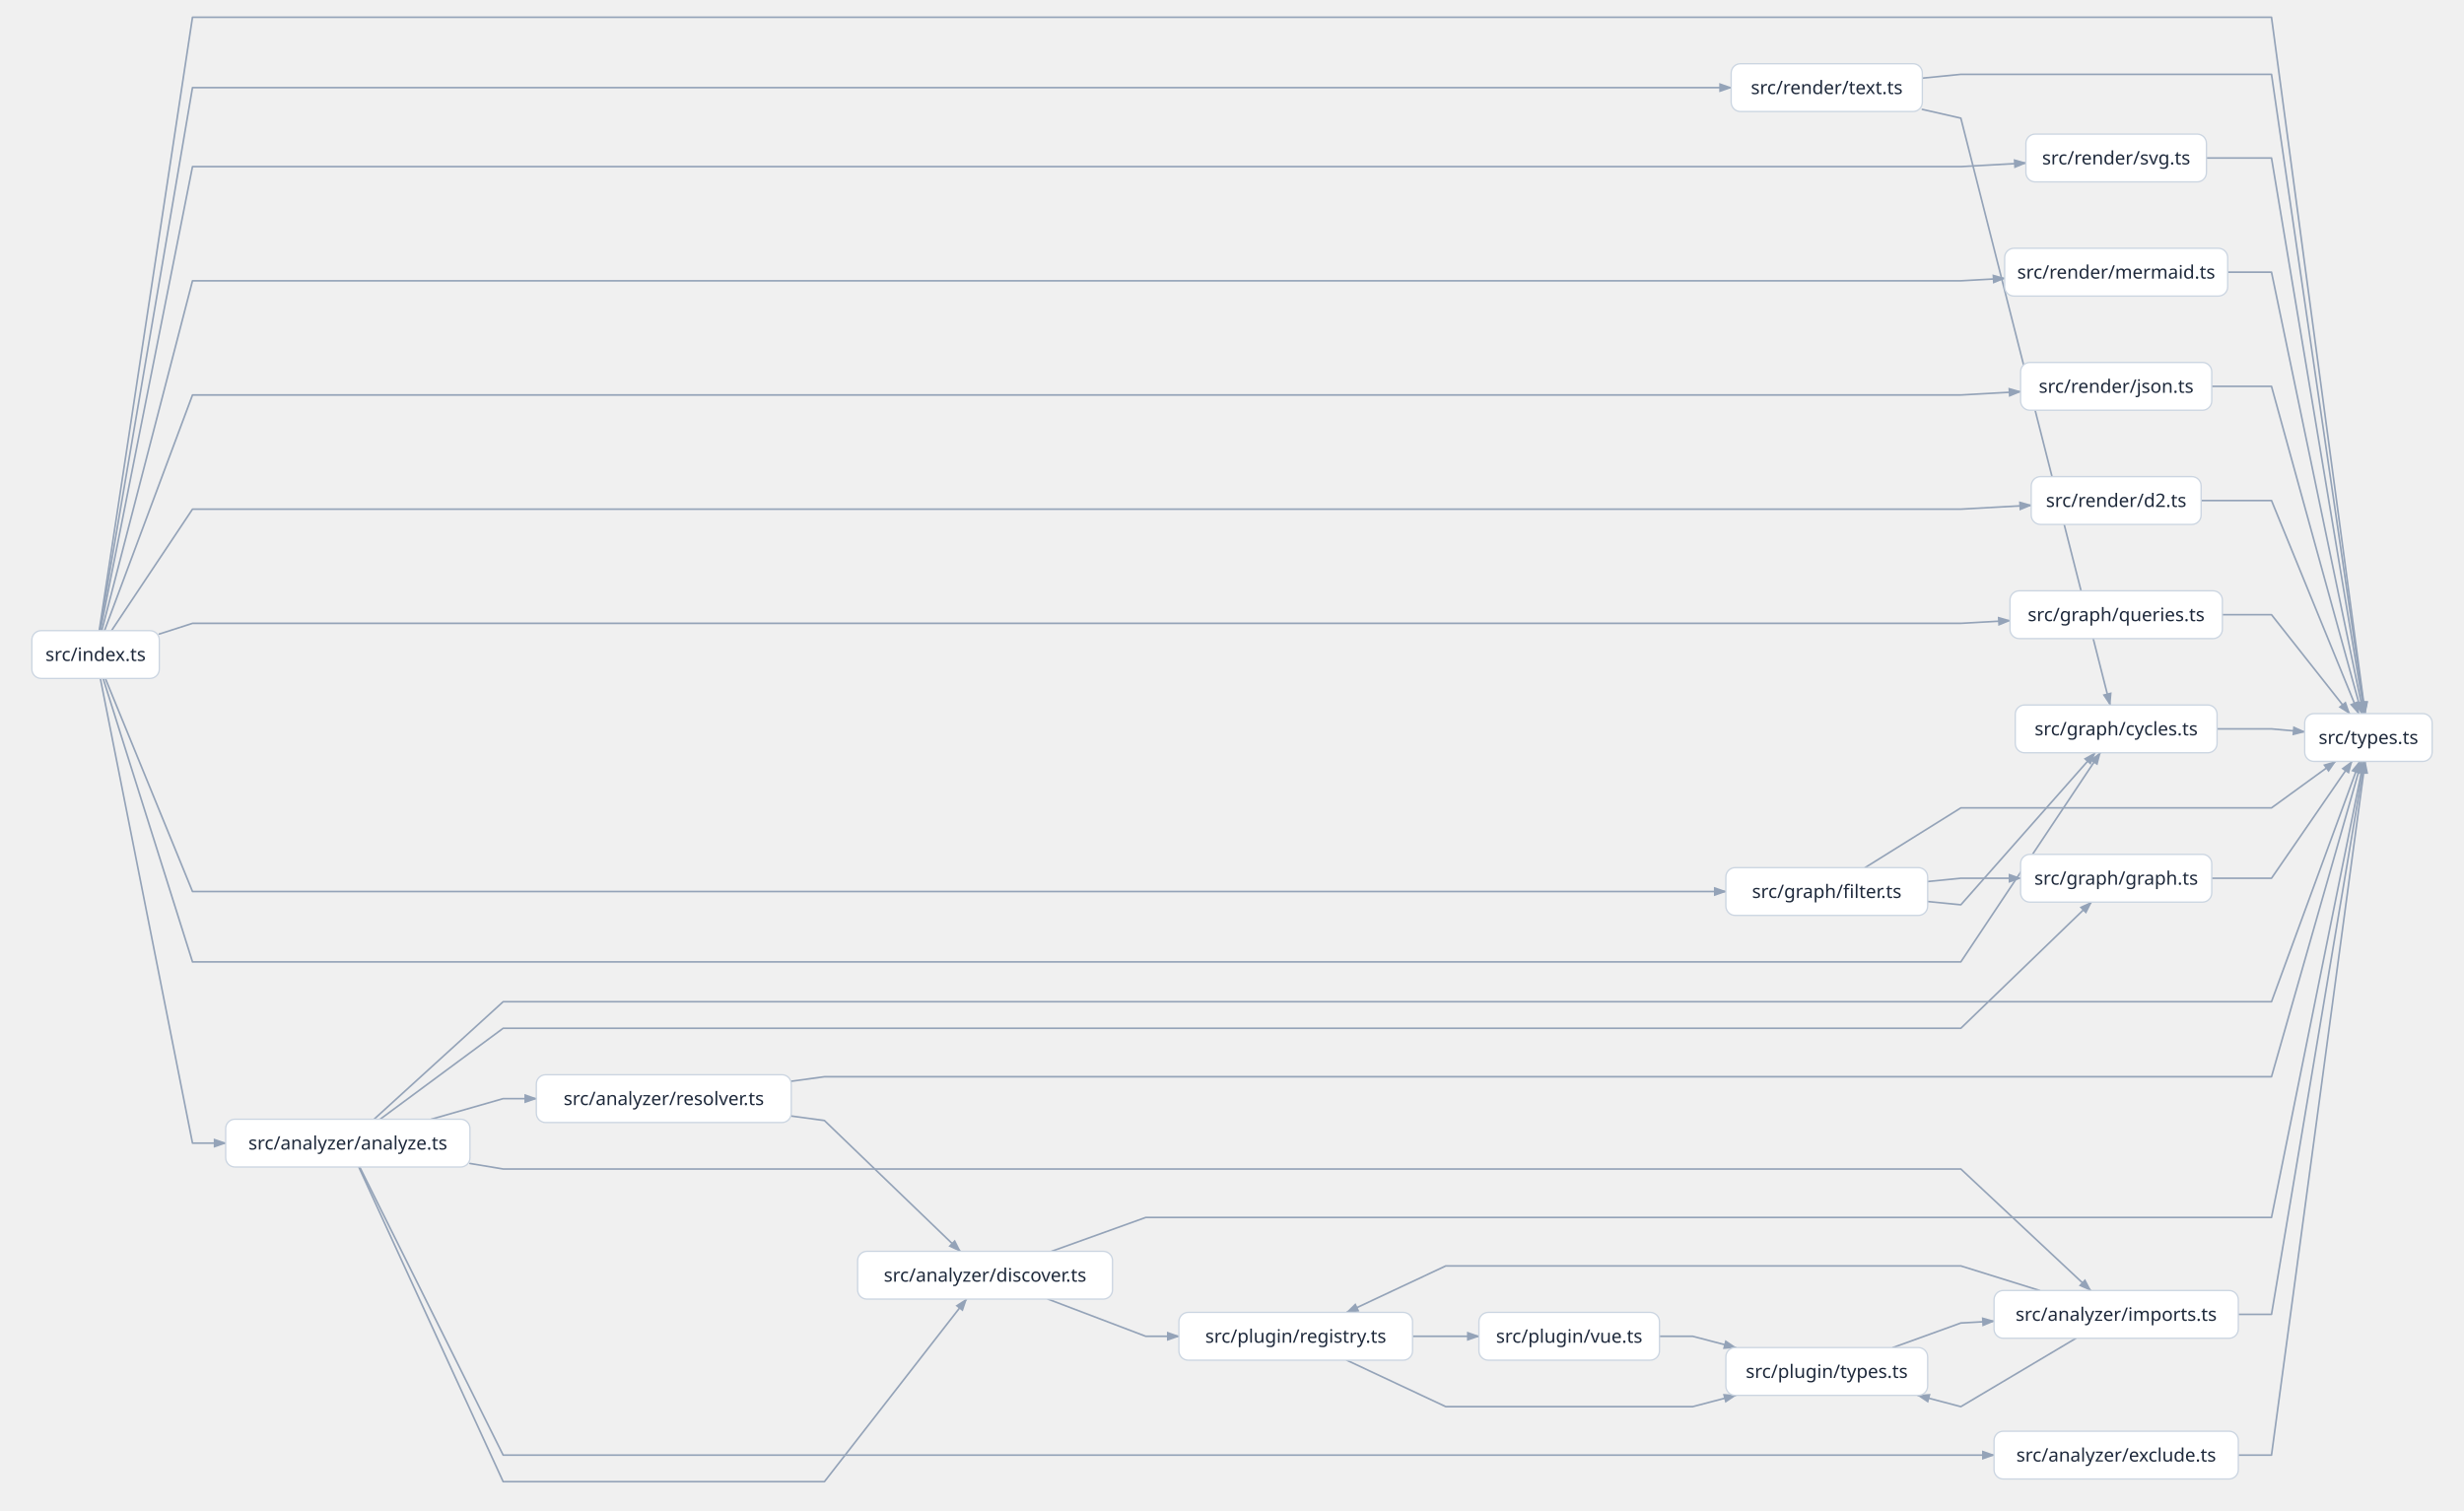
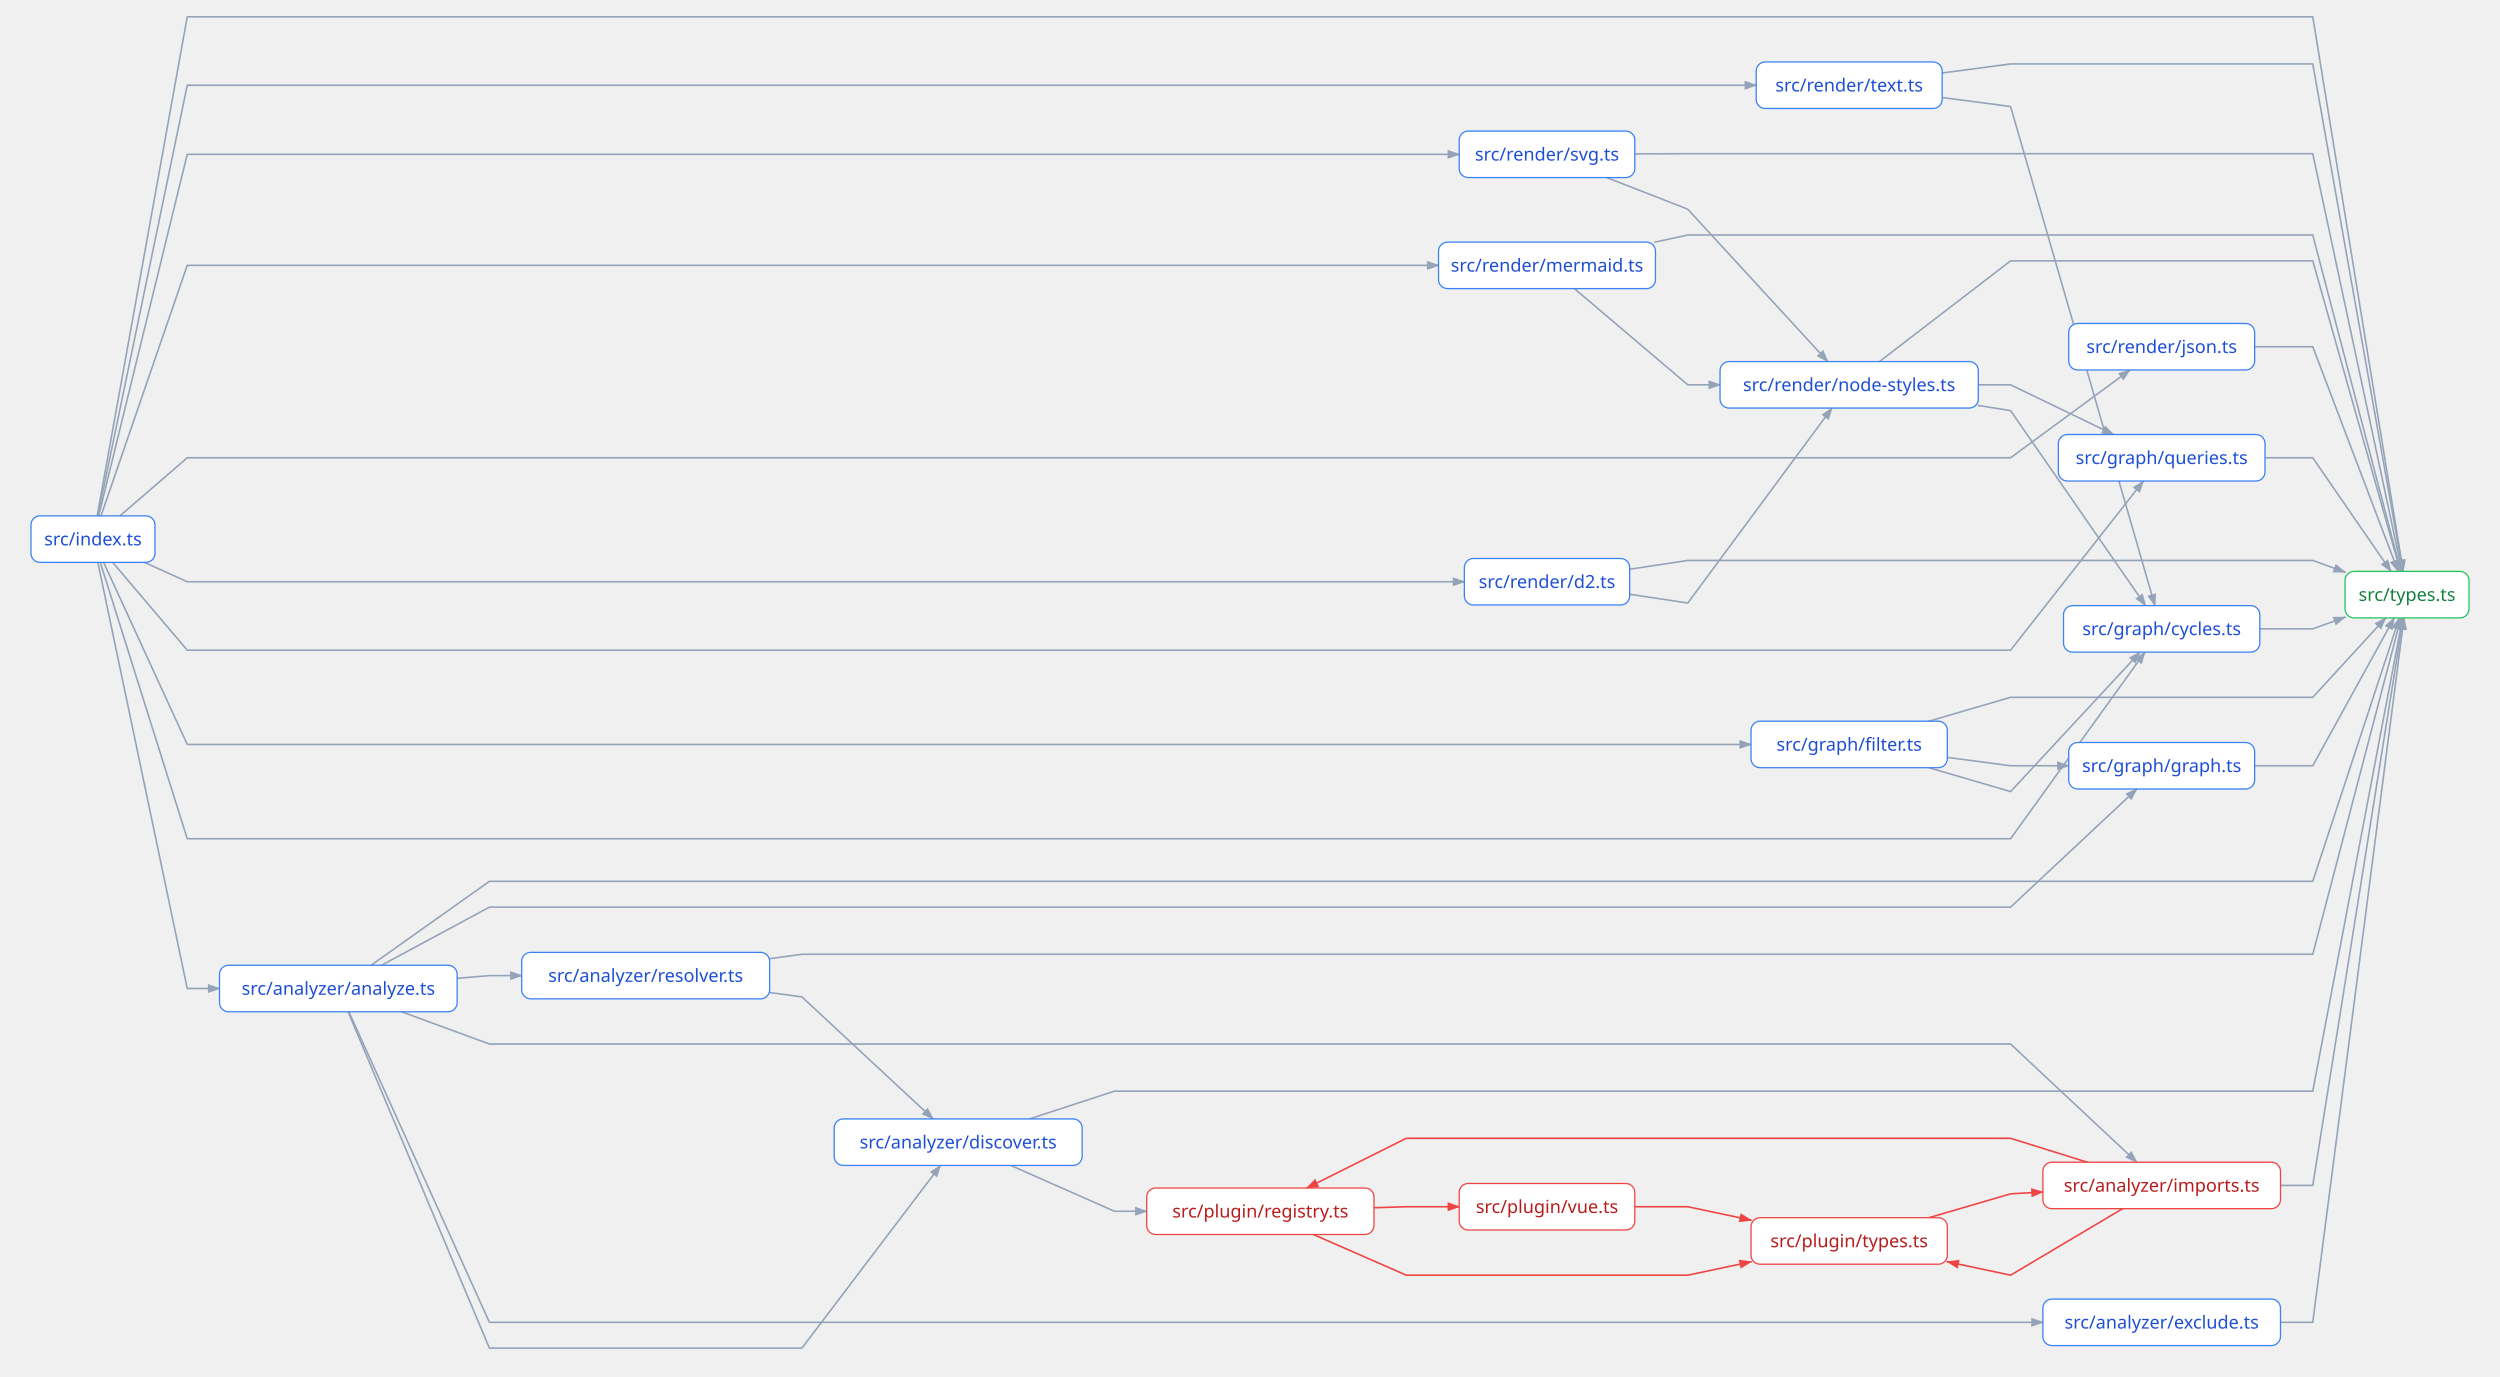
- <svg xmlns="http://www.w3.org/2000/svg" width="1856" height="1138" viewBox="0 0 1856 1138">
+ <svg xmlns="http://www.w3.org/2000/svg" width="1936" height="1066" viewBox="0 0 1936 1066">
  <defs>
    <marker id="arrow" viewBox="0 0 10 7" refX="9" refY="3.5" markerWidth="8" markerHeight="6" orient="auto">
      <path d="M 0 0 L 10 3.5 L 0 7 Z" fill="#94a3b8" />
    </marker>
+     <marker id="arrow-cyclic" viewBox="0 0 10 7" refX="9" refY="3.5" markerWidth="8" markerHeight="6" orient="auto">
+       <path d="M 0 0 L 10 3.5 L 0 7 Z" fill="#ef4444" />
+     </marker>
  </defs>
  <g transform="translate(0 24)">
-     <path d="M 270.26 855 L 379 1092 L 500 1092 L 621 1092 L 727.99 954.50" fill="none" stroke="#94a3b8" stroke-width="1.25" stroke-linecap="round" stroke-linejoin="round" marker-end="url(#arrow)" />
-     <path d="M 270.96 855 L 379 1072 L 500 1072 L 621 1072 L 742 1072 L 863 1072 L 976 1072 L 1089 1072 L 1182 1072 L 1275 1072 L 1376 1072 L 1477 1072 L 1502 1072" fill="none" stroke="#94a3b8" stroke-width="1.25" stroke-linecap="round" stroke-linejoin="round" marker-end="url(#arrow)" />
-     <path d="M 354 852.33 L 379 856.50 L 500 856.50 L 621 856.50 L 742 856.50 L 863 856.50 L 976 856.50 L 1089 856.50 L 1182 856.50 L 1275 856.50 L 1376 856.50 L 1477 856.50 L 1574.77 948" fill="none" stroke="#94a3b8" stroke-width="1.25" stroke-linecap="round" stroke-linejoin="round" marker-end="url(#arrow)" />
-     <path d="M 324.87 819 L 379 803.50 L 404 803.50" fill="none" stroke="#94a3b8" stroke-width="1.25" stroke-linecap="round" stroke-linejoin="round" marker-end="url(#arrow)" />
-     <path d="M 286.35 819 L 379 750.50 L 500 750.50 L 621 750.50 L 742 750.50 L 863 750.50 L 976 750.50 L 1089 750.50 L 1182 750.50 L 1275 750.50 L 1376 750.50 L 1477 750.50 L 1575.36 655.50" fill="none" stroke="#94a3b8" stroke-width="1.25" stroke-linecap="round" stroke-linejoin="round" marker-end="url(#arrow)" />
-     <path d="M 281.77 819 L 379 730.50 L 500 730.50 L 621 730.50 L 742 730.50 L 863 730.50 L 976 730.50 L 1089 730.50 L 1182 730.50 L 1275 730.50 L 1376 730.50 L 1477 730.50 L 1594 730.50 L 1711 730.50 L 1777.40 549.50" fill="none" stroke="#94a3b8" stroke-width="1.25" stroke-linecap="round" stroke-linejoin="round" marker-end="url(#arrow)" />
-     <path d="M 789.35 954.50 L 863 982.50 L 888 982.50" fill="none" stroke="#94a3b8" stroke-width="1.25" stroke-linecap="round" stroke-linejoin="round" marker-end="url(#arrow)" />
-     <path d="M 792.07 918.50 L 863 893 L 976 893 L 1089 893 L 1182 893 L 1275 893 L 1376 893 L 1477 893 L 1594 893 L 1711 893 L 1780.37 549.50" fill="none" stroke="#94a3b8" stroke-width="1.25" stroke-linecap="round" stroke-linejoin="round" marker-end="url(#arrow)" />
-     <path d="M 1686 1072 L 1711 1072 L 1781.57 549.50" fill="none" stroke="#94a3b8" stroke-width="1.25" stroke-linecap="round" stroke-linejoin="round" marker-end="url(#arrow)" />
-     <path d="M 1536.30 948 L 1477 929.50 L 1376 929.50 L 1275 929.50 L 1182 929.50 L 1089 929.50 L 1014.38 964.50" fill="none" stroke="#94a3b8" stroke-width="1.25" stroke-linecap="round" stroke-linejoin="round" marker-end="url(#arrow)" />
-     <path d="M 1563.70 984 L 1477 1035.50 L 1444.60 1027" fill="none" stroke="#94a3b8" stroke-width="1.25" stroke-linecap="round" stroke-linejoin="round" marker-end="url(#arrow)" />
-     <path d="M 1686 966 L 1711 966 L 1780.98 549.50" fill="none" stroke="#94a3b8" stroke-width="1.25" stroke-linecap="round" stroke-linejoin="round" marker-end="url(#arrow)" />
-     <path d="M 596 816.59 L 621 820 L 723.30 918.50" fill="none" stroke="#94a3b8" stroke-width="1.25" stroke-linecap="round" stroke-linejoin="round" marker-end="url(#arrow)" />
-     <path d="M 596 790.41 L 621 787 L 742 787 L 863 787 L 976 787 L 1089 787 L 1182 787 L 1275 787 L 1376 787 L 1477 787 L 1594 787 L 1711 787 L 1778.86 549.50" fill="none" stroke="#94a3b8" stroke-width="1.25" stroke-linecap="round" stroke-linejoin="round" marker-end="url(#arrow)" />
-     <path d="M 1670 525 L 1711 525 L 1736 527.23" fill="none" stroke="#94a3b8" stroke-width="1.25" stroke-linecap="round" stroke-linejoin="round" marker-end="url(#arrow)" />
-     <path d="M 1452 655.02 L 1477 657.50 L 1578.11 543" fill="none" stroke="#94a3b8" stroke-width="1.25" stroke-linecap="round" stroke-linejoin="round" marker-end="url(#arrow)" />
-     <path d="M 1452 639.98 L 1477 637.50 L 1522 637.50" fill="none" stroke="#94a3b8" stroke-width="1.25" stroke-linecap="round" stroke-linejoin="round" marker-end="url(#arrow)" />
-     <path d="M 1404.86 629.50 L 1477 584.50 L 1594 584.50 L 1711 584.50 L 1759.21 549.50" fill="none" stroke="#94a3b8" stroke-width="1.25" stroke-linecap="round" stroke-linejoin="round" marker-end="url(#arrow)" />
-     <path d="M 1666 637.50 L 1711 637.50 L 1771.60 549.50" fill="none" stroke="#94a3b8" stroke-width="1.25" stroke-linecap="round" stroke-linejoin="round" marker-end="url(#arrow)" />
-     <path d="M 1674 439 L 1711 439 L 1769.79 513.50" fill="none" stroke="#94a3b8" stroke-width="1.25" stroke-linecap="round" stroke-linejoin="round" marker-end="url(#arrow)" />
-     <path d="M 75.57 487 L 145 837 L 170 837" fill="none" stroke="#94a3b8" stroke-width="1.25" stroke-linecap="round" stroke-linejoin="round" marker-end="url(#arrow)" />
-     <path d="M 77.68 487 L 145 700.50 L 262 700.50 L 379 700.50 L 500 700.50 L 621 700.50 L 742 700.50 L 863 700.50 L 976 700.50 L 1089 700.50 L 1182 700.50 L 1275 700.50 L 1376 700.50 L 1477 700.50 L 1582 543" fill="none" stroke="#94a3b8" stroke-width="1.25" stroke-linecap="round" stroke-linejoin="round" marker-end="url(#arrow)" />
-     <path d="M 79.36 487 L 145 647.50 L 262 647.50 L 379 647.50 L 500 647.50 L 621 647.50 L 742 647.50 L 863 647.50 L 976 647.50 L 1089 647.50 L 1182 647.50 L 1275 647.50 L 1300 647.50" fill="none" stroke="#94a3b8" stroke-width="1.25" stroke-linecap="round" stroke-linejoin="round" marker-end="url(#arrow)" />
-     <path d="M 120 453.55 L 145 445.50 L 262 445.50 L 379 445.50 L 500 445.50 L 621 445.50 L 742 445.50 L 863 445.50 L 976 445.50 L 1089 445.50 L 1182 445.50 L 1275 445.50 L 1376 445.50 L 1477 445.50 L 1514 443.44" fill="none" stroke="#94a3b8" stroke-width="1.25" stroke-linecap="round" stroke-linejoin="round" marker-end="url(#arrow)" />
-     <path d="M 84 451 L 145 359.50 L 262 359.50 L 379 359.50 L 500 359.50 L 621 359.50 L 742 359.50 L 863 359.50 L 976 359.50 L 1089 359.50 L 1182 359.50 L 1275 359.50 L 1376 359.50 L 1477 359.50 L 1530 356.56" fill="none" stroke="#94a3b8" stroke-width="1.25" stroke-linecap="round" stroke-linejoin="round" marker-end="url(#arrow)" />
-     <path d="M 78.72 451 L 145 273.50 L 262 273.50 L 379 273.50 L 500 273.50 L 621 273.50 L 742 273.50 L 863 273.50 L 976 273.50 L 1089 273.50 L 1182 273.50 L 1275 273.50 L 1376 273.50 L 1477 273.50 L 1522 271" fill="none" stroke="#94a3b8" stroke-width="1.25" stroke-linecap="round" stroke-linejoin="round" marker-end="url(#arrow)" />
-     <path d="M 76.67 451 L 145 187.50 L 262 187.50 L 379 187.50 L 500 187.50 L 621 187.50 L 742 187.50 L 863 187.50 L 976 187.50 L 1089 187.50 L 1182 187.50 L 1275 187.50 L 1376 187.50 L 1477 187.50 L 1510 185.67" fill="none" stroke="#94a3b8" stroke-width="1.25" stroke-linecap="round" stroke-linejoin="round" marker-end="url(#arrow)" />
-     <path d="M 75.58 451 L 145 101.50 L 262 101.50 L 379 101.50 L 500 101.50 L 621 101.50 L 742 101.50 L 863 101.50 L 976 101.50 L 1089 101.50 L 1182 101.50 L 1275 101.50 L 1376 101.50 L 1477 101.50 L 1526 98.78" fill="none" stroke="#94a3b8" stroke-width="1.25" stroke-linecap="round" stroke-linejoin="round" marker-end="url(#arrow)" />
-     <path d="M 75.08 451 L 145 42 L 262 42 L 379 42 L 500 42 L 621 42 L 742 42 L 863 42 L 976 42 L 1089 42 L 1182 42 L 1275 42 L 1304 42" fill="none" stroke="#94a3b8" stroke-width="1.25" stroke-linecap="round" stroke-linejoin="round" marker-end="url(#arrow)" />
-     <path d="M 74.74 451 L 145 -11 L 262 -11 L 379 -11 L 500 -11 L 621 -11 L 742 -11 L 863 -11 L 976 -11 L 1089 -11 L 1182 -11 L 1275 -11 L 1376 -11 L 1477 -11 L 1594 -11 L 1711 -11 L 1781.58 513.50" fill="none" stroke="#94a3b8" stroke-width="1.25" stroke-linecap="round" stroke-linejoin="round" marker-end="url(#arrow)" />
-     <path d="M 1014.38 1000.50 L 1089 1035.50 L 1182 1035.50 L 1275 1035.50 L 1307.40 1027" fill="none" stroke="#94a3b8" stroke-width="1.25" stroke-linecap="round" stroke-linejoin="round" marker-end="url(#arrow)" />
-     <path d="M 1064 982.50 L 1089 982.50 L 1114 982.50" fill="none" stroke="#94a3b8" stroke-width="1.25" stroke-linecap="round" stroke-linejoin="round" marker-end="url(#arrow)" />
-     <path d="M 1425.81 991 L 1477 972.50 L 1502 971.11" fill="none" stroke="#94a3b8" stroke-width="1.25" stroke-linecap="round" stroke-linejoin="round" marker-end="url(#arrow)" />
-     <path d="M 1250 982.50 L 1275 982.50 L 1307.40 991" fill="none" stroke="#94a3b8" stroke-width="1.25" stroke-linecap="round" stroke-linejoin="round" marker-end="url(#arrow)" />
-     <path d="M 1658 353 L 1711 353 L 1776.64 513.50" fill="none" stroke="#94a3b8" stroke-width="1.25" stroke-linecap="round" stroke-linejoin="round" marker-end="url(#arrow)" />
-     <path d="M 1666 267 L 1711 267 L 1779.03 513.50" fill="none" stroke="#94a3b8" stroke-width="1.25" stroke-linecap="round" stroke-linejoin="round" marker-end="url(#arrow)" />
-     <path d="M 1678 181 L 1711 181 L 1780.25 513.50" fill="none" stroke="#94a3b8" stroke-width="1.25" stroke-linecap="round" stroke-linejoin="round" marker-end="url(#arrow)" />
-     <path d="M 1662 95 L 1711 95 L 1780.99 513.50" fill="none" stroke="#94a3b8" stroke-width="1.25" stroke-linecap="round" stroke-linejoin="round" marker-end="url(#arrow)" />
-     <path d="M 1448 58.40 L 1477 65 L 1589.42 507" fill="none" stroke="#94a3b8" stroke-width="1.25" stroke-linecap="round" stroke-linejoin="round" marker-end="url(#arrow)" />
-     <path d="M 1448 34.87 L 1477 32 L 1594 32 L 1711 32 L 1781.37 513.50" fill="none" stroke="#94a3b8" stroke-width="1.25" stroke-linecap="round" stroke-linejoin="round" marker-end="url(#arrow)" />
-     <rect x="170" y="819" width="184" height="36" rx="7" fill="#ffffff" stroke="#cbd5e1" stroke-width="1" />
-     <text x="262" y="837" fill="#1e293b" font-family="sans-serif" font-size="14" text-anchor="middle" dominant-baseline="middle">src/analyzer/analyze.ts</text>
-     <rect x="646" y="918.50" width="192" height="36" rx="7" fill="#ffffff" stroke="#cbd5e1" stroke-width="1" />
-     <text x="742" y="936.50" fill="#1e293b" font-family="sans-serif" font-size="14" text-anchor="middle" dominant-baseline="middle">src/analyzer/discover.ts</text>
-     <rect x="1502" y="1054" width="184" height="36" rx="7" fill="#ffffff" stroke="#cbd5e1" stroke-width="1" />
-     <text x="1594" y="1072" fill="#1e293b" font-family="sans-serif" font-size="14" text-anchor="middle" dominant-baseline="middle">src/analyzer/exclude.ts</text>
-     <rect x="1502" y="948" width="184" height="36" rx="7" fill="#ffffff" stroke="#cbd5e1" stroke-width="1" />
-     <text x="1594" y="966" fill="#1e293b" font-family="sans-serif" font-size="14" text-anchor="middle" dominant-baseline="middle">src/analyzer/imports.ts</text>
-     <rect x="404" y="785.50" width="192" height="36" rx="7" fill="#ffffff" stroke="#cbd5e1" stroke-width="1" />
-     <text x="500" y="803.50" fill="#1e293b" font-family="sans-serif" font-size="14" text-anchor="middle" dominant-baseline="middle">src/analyzer/resolver.ts</text>
-     <rect x="1518" y="507" width="152" height="36" rx="7" fill="#ffffff" stroke="#cbd5e1" stroke-width="1" />
-     <text x="1594" y="525" fill="#1e293b" font-family="sans-serif" font-size="14" text-anchor="middle" dominant-baseline="middle">src/graph/cycles.ts</text>
-     <rect x="1300" y="629.50" width="152" height="36" rx="7" fill="#ffffff" stroke="#cbd5e1" stroke-width="1" />
-     <text x="1376" y="647.50" fill="#1e293b" font-family="sans-serif" font-size="14" text-anchor="middle" dominant-baseline="middle">src/graph/filter.ts</text>
-     <rect x="1522" y="619.50" width="144" height="36" rx="7" fill="#ffffff" stroke="#cbd5e1" stroke-width="1" />
-     <text x="1594" y="637.50" fill="#1e293b" font-family="sans-serif" font-size="14" text-anchor="middle" dominant-baseline="middle">src/graph/graph.ts</text>
-     <rect x="1514" y="421" width="160" height="36" rx="7" fill="#ffffff" stroke="#cbd5e1" stroke-width="1" />
-     <text x="1594" y="439" fill="#1e293b" font-family="sans-serif" font-size="14" text-anchor="middle" dominant-baseline="middle">src/graph/queries.ts</text>
-     <rect x="24" y="451" width="96" height="36" rx="7" fill="#ffffff" stroke="#cbd5e1" stroke-width="1" />
-     <text x="72" y="469" fill="#1e293b" font-family="sans-serif" font-size="14" text-anchor="middle" dominant-baseline="middle">src/index.ts</text>
-     <rect x="888" y="964.50" width="176" height="36" rx="7" fill="#ffffff" stroke="#cbd5e1" stroke-width="1" />
-     <text x="976" y="982.50" fill="#1e293b" font-family="sans-serif" font-size="14" text-anchor="middle" dominant-baseline="middle">src/plugin/registry.ts</text>
-     <rect x="1300" y="991" width="152" height="36" rx="7" fill="#ffffff" stroke="#cbd5e1" stroke-width="1" />
-     <text x="1376" y="1009" fill="#1e293b" font-family="sans-serif" font-size="14" text-anchor="middle" dominant-baseline="middle">src/plugin/types.ts</text>
-     <rect x="1114" y="964.50" width="136" height="36" rx="7" fill="#ffffff" stroke="#cbd5e1" stroke-width="1" />
-     <text x="1182" y="982.50" fill="#1e293b" font-family="sans-serif" font-size="14" text-anchor="middle" dominant-baseline="middle">src/plugin/vue.ts</text>
-     <rect x="1530" y="335" width="128" height="36" rx="7" fill="#ffffff" stroke="#cbd5e1" stroke-width="1" />
-     <text x="1594" y="353" fill="#1e293b" font-family="sans-serif" font-size="14" text-anchor="middle" dominant-baseline="middle">src/render/d2.ts</text>
-     <rect x="1522" y="249" width="144" height="36" rx="7" fill="#ffffff" stroke="#cbd5e1" stroke-width="1" />
-     <text x="1594" y="267" fill="#1e293b" font-family="sans-serif" font-size="14" text-anchor="middle" dominant-baseline="middle">src/render/json.ts</text>
-     <rect x="1510" y="163" width="168" height="36" rx="7" fill="#ffffff" stroke="#cbd5e1" stroke-width="1" />
-     <text x="1594" y="181" fill="#1e293b" font-family="sans-serif" font-size="14" text-anchor="middle" dominant-baseline="middle">src/render/mermaid.ts</text>
-     <rect x="1526" y="77" width="136" height="36" rx="7" fill="#ffffff" stroke="#cbd5e1" stroke-width="1" />
-     <text x="1594" y="95" fill="#1e293b" font-family="sans-serif" font-size="14" text-anchor="middle" dominant-baseline="middle">src/render/svg.ts</text>
-     <rect x="1304" y="24" width="144" height="36" rx="7" fill="#ffffff" stroke="#cbd5e1" stroke-width="1" />
-     <text x="1376" y="42" fill="#1e293b" font-family="sans-serif" font-size="14" text-anchor="middle" dominant-baseline="middle">src/render/text.ts</text>
-     <rect x="1736" y="513.50" width="96" height="36" rx="7" fill="#ffffff" stroke="#cbd5e1" stroke-width="1" />
-     <text x="1784" y="531.50" fill="#1e293b" font-family="sans-serif" font-size="14" text-anchor="middle" dominant-baseline="middle">src/types.ts</text>
+     <path d="M 269.56 759.50 L 379 1020 L 500 1020 L 621 1020 L 728.34 878.50" fill="none" stroke="#94a3b8" stroke-width="1.25" stroke-linecap="round" stroke-linejoin="round" marker-end="url(#arrow)" />
+     <path d="M 270.15 759.50 L 379 1000 L 500 1000 L 621 1000 L 742 1000 L 863 1000 L 976 1000 L 1089 1000 L 1198 1000 L 1307 1000 L 1432 1000 L 1557 1000 L 1582 1000" fill="none" stroke="#94a3b8" stroke-width="1.25" stroke-linecap="round" stroke-linejoin="round" marker-end="url(#arrow)" />
+     <path d="M 310.98 759.50 L 379 784.50 L 500 784.50 L 621 784.50 L 742 784.50 L 863 784.50 L 976 784.50 L 1089 784.50 L 1198 784.50 L 1307 784.50 L 1432 784.50 L 1557 784.50 L 1654.77 876" fill="none" stroke="#94a3b8" stroke-width="1.25" stroke-linecap="round" stroke-linejoin="round" marker-end="url(#arrow)" />
+     <path d="M 354 733.64 L 379 731.50 L 404 731.50" fill="none" stroke="#94a3b8" stroke-width="1.25" stroke-linecap="round" stroke-linejoin="round" marker-end="url(#arrow)" />
+     <path d="M 295.43 723.50 L 379 678.50 L 500 678.50 L 621 678.50 L 742 678.50 L 863 678.50 L 976 678.50 L 1089 678.50 L 1198 678.50 L 1307 678.50 L 1432 678.50 L 1557 678.50 L 1654.77 587" fill="none" stroke="#94a3b8" stroke-width="1.25" stroke-linecap="round" stroke-linejoin="round" marker-end="url(#arrow)" />
+     <path d="M 287.37 723.50 L 379 658.50 L 500 658.50 L 621 658.50 L 742 658.50 L 863 658.50 L 976 658.50 L 1089 658.50 L 1198 658.50 L 1307 658.50 L 1432 658.50 L 1557 658.50 L 1674 658.50 L 1791 658.50 L 1858.08 454.50" fill="none" stroke="#94a3b8" stroke-width="1.25" stroke-linecap="round" stroke-linejoin="round" marker-end="url(#arrow)" />
+     <path d="M 782.71 878.50 L 863 914 L 888 914" fill="none" stroke="#94a3b8" stroke-width="1.25" stroke-linecap="round" stroke-linejoin="round" marker-end="url(#arrow)" />
+     <path d="M 797.14 842.50 L 863 821 L 976 821 L 1089 821 L 1198 821 L 1307 821 L 1432 821 L 1557 821 L 1674 821 L 1791 821 L 1860.58 454.50" fill="none" stroke="#94a3b8" stroke-width="1.25" stroke-linecap="round" stroke-linejoin="round" marker-end="url(#arrow)" />
+     <path d="M 1766 1000 L 1791 1000 L 1861.67 454.50" fill="none" stroke="#94a3b8" stroke-width="1.25" stroke-linecap="round" stroke-linejoin="round" marker-end="url(#arrow)" />
+     <path d="M 1616.30 876 L 1557 857.50 L 1432 857.50 L 1307 857.50 L 1198 857.50 L 1089 857.50 L 1012 896" fill="none" stroke="#ef4444" stroke-width="1.25" stroke-linecap="round" stroke-linejoin="round" marker-end="url(#arrow-cyclic)" />
+     <path d="M 1643.70 912 L 1557 963.50 L 1508 953.11" fill="none" stroke="#ef4444" stroke-width="1.25" stroke-linecap="round" stroke-linejoin="round" marker-end="url(#arrow-cyclic)" />
+     <path d="M 1766 894 L 1791 894 L 1861.13 454.50" fill="none" stroke="#94a3b8" stroke-width="1.25" stroke-linecap="round" stroke-linejoin="round" marker-end="url(#arrow)" />
+     <path d="M 596 744.59 L 621 748 L 722.64 842.50" fill="none" stroke="#94a3b8" stroke-width="1.25" stroke-linecap="round" stroke-linejoin="round" marker-end="url(#arrow)" />
+     <path d="M 596 718.41 L 621 715 L 742 715 L 863 715 L 976 715 L 1089 715 L 1198 715 L 1307 715 L 1432 715 L 1557 715 L 1674 715 L 1791 715 L 1859.28 454.50" fill="none" stroke="#94a3b8" stroke-width="1.25" stroke-linecap="round" stroke-linejoin="round" marker-end="url(#arrow)" />
+     <path d="M 1750 463 L 1791 463 L 1816 453.92" fill="none" stroke="#94a3b8" stroke-width="1.25" stroke-linecap="round" stroke-linejoin="round" marker-end="url(#arrow)" />
+     <path d="M 1493.64 570.50 L 1557 589 L 1657.29 481" fill="none" stroke="#94a3b8" stroke-width="1.25" stroke-linecap="round" stroke-linejoin="round" marker-end="url(#arrow)" />
+     <path d="M 1508 562.53 L 1557 569 L 1602 569" fill="none" stroke="#94a3b8" stroke-width="1.25" stroke-linecap="round" stroke-linejoin="round" marker-end="url(#arrow)" />
+     <path d="M 1493.64 534.50 L 1557 516 L 1674 516 L 1791 516 L 1847.47 454.50" fill="none" stroke="#94a3b8" stroke-width="1.25" stroke-linecap="round" stroke-linejoin="round" marker-end="url(#arrow)" />
+     <path d="M 1746 569 L 1791 569 L 1854.08 454.50" fill="none" stroke="#94a3b8" stroke-width="1.25" stroke-linecap="round" stroke-linejoin="round" marker-end="url(#arrow)" />
+     <path d="M 1754 330.50 L 1791 330.50 L 1851.60 418.50" fill="none" stroke="#94a3b8" stroke-width="1.25" stroke-linecap="round" stroke-linejoin="round" marker-end="url(#arrow)" />
+     <path d="M 75.78 411.50 L 145 741.50 L 170 741.50" fill="none" stroke="#94a3b8" stroke-width="1.25" stroke-linecap="round" stroke-linejoin="round" marker-end="url(#arrow)" />
+     <path d="M 77.66 411.50 L 145 625.50 L 262 625.50 L 379 625.50 L 500 625.50 L 621 625.50 L 742 625.50 L 863 625.50 L 976 625.50 L 1089 625.50 L 1198 625.50 L 1307 625.50 L 1432 625.50 L 1557 625.50 L 1661.04 481" fill="none" stroke="#94a3b8" stroke-width="1.25" stroke-linecap="round" stroke-linejoin="round" marker-end="url(#arrow)" />
+     <path d="M 80.26 411.50 L 145 552.50 L 262 552.50 L 379 552.50 L 500 552.50 L 621 552.50 L 742 552.50 L 863 552.50 L 976 552.50 L 1089 552.50 L 1198 552.50 L 1307 552.50 L 1356 552.50" fill="none" stroke="#94a3b8" stroke-width="1.25" stroke-linecap="round" stroke-linejoin="round" marker-end="url(#arrow)" />
+     <path d="M 87.28 411.50 L 145 479.50 L 262 479.50 L 379 479.50 L 500 479.50 L 621 479.50 L 742 479.50 L 863 479.50 L 976 479.50 L 1089 479.50 L 1198 479.50 L 1307 479.50 L 1432 479.50 L 1557 479.50 L 1659.87 348.50" fill="none" stroke="#94a3b8" stroke-width="1.25" stroke-linecap="round" stroke-linejoin="round" marker-end="url(#arrow)" />
+     <path d="M 111.82 411.50 L 145 426.50 L 262 426.50 L 379 426.50 L 500 426.50 L 621 426.50 L 742 426.50 L 863 426.50 L 976 426.50 L 1089 426.50 L 1134 426.50" fill="none" stroke="#94a3b8" stroke-width="1.25" stroke-linecap="round" stroke-linejoin="round" marker-end="url(#arrow)" />
+     <path d="M 92.86 375.50 L 145 330.50 L 262 330.50 L 379 330.50 L 500 330.50 L 621 330.50 L 742 330.50 L 863 330.50 L 976 330.50 L 1089 330.50 L 1198 330.50 L 1307 330.50 L 1432 330.50 L 1557 330.50 L 1649.51 262.50" fill="none" stroke="#94a3b8" stroke-width="1.25" stroke-linecap="round" stroke-linejoin="round" marker-end="url(#arrow)" />
+     <path d="M 78.20 375.50 L 145 181.50 L 262 181.50 L 379 181.50 L 500 181.50 L 621 181.50 L 742 181.50 L 863 181.50 L 976 181.50 L 1089 181.50 L 1114 181.50" fill="none" stroke="#94a3b8" stroke-width="1.25" stroke-linecap="round" stroke-linejoin="round" marker-end="url(#arrow)" />
+     <path d="M 76.41 375.50 L 145 95.50 L 262 95.50 L 379 95.50 L 500 95.50 L 621 95.50 L 742 95.50 L 863 95.50 L 976 95.50 L 1089 95.50 L 1130 95.50" fill="none" stroke="#94a3b8" stroke-width="1.25" stroke-linecap="round" stroke-linejoin="round" marker-end="url(#arrow)" />
+     <path d="M 75.74 375.50 L 145 42 L 262 42 L 379 42 L 500 42 L 621 42 L 742 42 L 863 42 L 976 42 L 1089 42 L 1198 42 L 1307 42 L 1360 42" fill="none" stroke="#94a3b8" stroke-width="1.25" stroke-linecap="round" stroke-linejoin="round" marker-end="url(#arrow)" />
+     <path d="M 75.25 375.50 L 145 -11 L 262 -11 L 379 -11 L 500 -11 L 621 -11 L 742 -11 L 863 -11 L 976 -11 L 1089 -11 L 1198 -11 L 1307 -11 L 1432 -11 L 1557 -11 L 1674 -11 L 1791 -11 L 1861.06 418.50" fill="none" stroke="#94a3b8" stroke-width="1.25" stroke-linecap="round" stroke-linejoin="round" marker-end="url(#arrow)" />
+     <path d="M 1017.09 932 L 1089 963.50 L 1198 963.50 L 1307 963.50 L 1356 953.11" fill="none" stroke="#ef4444" stroke-width="1.25" stroke-linecap="round" stroke-linejoin="round" marker-end="url(#arrow-cyclic)" />
+     <path d="M 1064 911.27 L 1089 910.50 L 1130 910.50" fill="none" stroke="#ef4444" stroke-width="1.25" stroke-linecap="round" stroke-linejoin="round" marker-end="url(#arrow-cyclic)" />
+     <path d="M 1493.64 919 L 1557 900.50 L 1582 899.11" fill="none" stroke="#ef4444" stroke-width="1.25" stroke-linecap="round" stroke-linejoin="round" marker-end="url(#arrow-cyclic)" />
+     <path d="M 1266 910.50 L 1307 910.50 L 1356 920.89" fill="none" stroke="#ef4444" stroke-width="1.25" stroke-linecap="round" stroke-linejoin="round" marker-end="url(#arrow-cyclic)" />
+     <path d="M 1262 436.19 L 1307 443 L 1418.69 292" fill="none" stroke="#94a3b8" stroke-width="1.25" stroke-linecap="round" stroke-linejoin="round" marker-end="url(#arrow)" />
+     <path d="M 1262 416.81 L 1307 410 L 1432 410 L 1557 410 L 1674 410 L 1791 410 L 1816 419.08" fill="none" stroke="#94a3b8" stroke-width="1.25" stroke-linecap="round" stroke-linejoin="round" marker-end="url(#arrow)" />
+     <path d="M 1746 244.50 L 1791 244.50 L 1857.16 418.50" fill="none" stroke="#94a3b8" stroke-width="1.25" stroke-linecap="round" stroke-linejoin="round" marker-end="url(#arrow)" />
+     <path d="M 1219.21 199.50 L 1307 274 L 1332 274" fill="none" stroke="#94a3b8" stroke-width="1.25" stroke-linecap="round" stroke-linejoin="round" marker-end="url(#arrow)" />
+     <path d="M 1281.49 163.50 L 1307 158 L 1432 158 L 1557 158 L 1674 158 L 1791 158 L 1859.28 418.50" fill="none" stroke="#94a3b8" stroke-width="1.25" stroke-linecap="round" stroke-linejoin="round" marker-end="url(#arrow)" />
+     <path d="M 1532 290 L 1557 294 L 1661.54 445" fill="none" stroke="#94a3b8" stroke-width="1.25" stroke-linecap="round" stroke-linejoin="round" marker-end="url(#arrow)" />
+     <path d="M 1532 274 L 1557 274 L 1636.73 312.50" fill="none" stroke="#94a3b8" stroke-width="1.25" stroke-linecap="round" stroke-linejoin="round" marker-end="url(#arrow)" />
+     <path d="M 1455.44 256 L 1557 178 L 1674 178 L 1791 178 L 1858.92 418.50" fill="none" stroke="#94a3b8" stroke-width="1.25" stroke-linecap="round" stroke-linejoin="round" marker-end="url(#arrow)" />
+     <path d="M 1244.16 113.50 L 1307 138 L 1415.46 256" fill="none" stroke="#94a3b8" stroke-width="1.25" stroke-linecap="round" stroke-linejoin="round" marker-end="url(#arrow)" />
+     <path d="M 1266 95.19 L 1307 95 L 1432 95 L 1557 95 L 1674 95 L 1791 95 L 1860.15 418.50" fill="none" stroke="#94a3b8" stroke-width="1.25" stroke-linecap="round" stroke-linejoin="round" marker-end="url(#arrow)" />
+     <path d="M 1504 51.50 L 1557 58.50 L 1668.79 445" fill="none" stroke="#94a3b8" stroke-width="1.25" stroke-linecap="round" stroke-linejoin="round" marker-end="url(#arrow)" />
+     <path d="M 1504 32.50 L 1557 25.50 L 1674 25.50 L 1791 25.50 L 1860.80 418.50" fill="none" stroke="#94a3b8" stroke-width="1.25" stroke-linecap="round" stroke-linejoin="round" marker-end="url(#arrow)" />
+     <rect x="170" y="723.50" width="184" height="36" rx="7" fill="#ffffff" stroke="#3b82f6" stroke-width="1" />
+     <text x="262" y="741.50" fill="#1d4ed8" font-family="sans-serif" font-size="14" text-anchor="middle" dominant-baseline="middle">src/analyzer/analyze.ts</text>
+     <rect x="646" y="842.50" width="192" height="36" rx="7" fill="#ffffff" stroke="#3b82f6" stroke-width="1" />
+     <text x="742" y="860.50" fill="#1d4ed8" font-family="sans-serif" font-size="14" text-anchor="middle" dominant-baseline="middle">src/analyzer/discover.ts</text>
+     <rect x="1582" y="982" width="184" height="36" rx="7" fill="#ffffff" stroke="#3b82f6" stroke-width="1" />
+     <text x="1674" y="1000" fill="#1d4ed8" font-family="sans-serif" font-size="14" text-anchor="middle" dominant-baseline="middle">src/analyzer/exclude.ts</text>
+     <rect x="1582" y="876" width="184" height="36" rx="7" fill="#ffffff" stroke="#ef4444" stroke-width="1" />
+     <text x="1674" y="894" fill="#b91c1c" font-family="sans-serif" font-size="14" text-anchor="middle" dominant-baseline="middle">src/analyzer/imports.ts</text>
+     <rect x="404" y="713.50" width="192" height="36" rx="7" fill="#ffffff" stroke="#3b82f6" stroke-width="1" />
+     <text x="500" y="731.50" fill="#1d4ed8" font-family="sans-serif" font-size="14" text-anchor="middle" dominant-baseline="middle">src/analyzer/resolver.ts</text>
+     <rect x="1598" y="445" width="152" height="36" rx="7" fill="#ffffff" stroke="#3b82f6" stroke-width="1" />
+     <text x="1674" y="463" fill="#1d4ed8" font-family="sans-serif" font-size="14" text-anchor="middle" dominant-baseline="middle">src/graph/cycles.ts</text>
+     <rect x="1356" y="534.50" width="152" height="36" rx="7" fill="#ffffff" stroke="#3b82f6" stroke-width="1" />
+     <text x="1432" y="552.50" fill="#1d4ed8" font-family="sans-serif" font-size="14" text-anchor="middle" dominant-baseline="middle">src/graph/filter.ts</text>
+     <rect x="1602" y="551" width="144" height="36" rx="7" fill="#ffffff" stroke="#3b82f6" stroke-width="1" />
+     <text x="1674" y="569" fill="#1d4ed8" font-family="sans-serif" font-size="14" text-anchor="middle" dominant-baseline="middle">src/graph/graph.ts</text>
+     <rect x="1594" y="312.50" width="160" height="36" rx="7" fill="#ffffff" stroke="#3b82f6" stroke-width="1" />
+     <text x="1674" y="330.50" fill="#1d4ed8" font-family="sans-serif" font-size="14" text-anchor="middle" dominant-baseline="middle">src/graph/queries.ts</text>
+     <rect x="24" y="375.50" width="96" height="36" rx="7" fill="#ffffff" stroke="#3b82f6" stroke-width="1" />
+     <text x="72" y="393.50" fill="#1d4ed8" font-family="sans-serif" font-size="14" text-anchor="middle" dominant-baseline="middle">src/index.ts</text>
+     <rect x="888" y="896" width="176" height="36" rx="7" fill="#ffffff" stroke="#ef4444" stroke-width="1" />
+     <text x="976" y="914" fill="#b91c1c" font-family="sans-serif" font-size="14" text-anchor="middle" dominant-baseline="middle">src/plugin/registry.ts</text>
+     <rect x="1356" y="919" width="152" height="36" rx="7" fill="#ffffff" stroke="#ef4444" stroke-width="1" />
+     <text x="1432" y="937" fill="#b91c1c" font-family="sans-serif" font-size="14" text-anchor="middle" dominant-baseline="middle">src/plugin/types.ts</text>
+     <rect x="1130" y="892.50" width="136" height="36" rx="7" fill="#ffffff" stroke="#ef4444" stroke-width="1" />
+     <text x="1198" y="910.50" fill="#b91c1c" font-family="sans-serif" font-size="14" text-anchor="middle" dominant-baseline="middle">src/plugin/vue.ts</text>
+     <rect x="1134" y="408.50" width="128" height="36" rx="7" fill="#ffffff" stroke="#3b82f6" stroke-width="1" />
+     <text x="1198" y="426.50" fill="#1d4ed8" font-family="sans-serif" font-size="14" text-anchor="middle" dominant-baseline="middle">src/render/d2.ts</text>
+     <rect x="1602" y="226.50" width="144" height="36" rx="7" fill="#ffffff" stroke="#3b82f6" stroke-width="1" />
+     <text x="1674" y="244.50" fill="#1d4ed8" font-family="sans-serif" font-size="14" text-anchor="middle" dominant-baseline="middle">src/render/json.ts</text>
+     <rect x="1114" y="163.50" width="168" height="36" rx="7" fill="#ffffff" stroke="#3b82f6" stroke-width="1" />
+     <text x="1198" y="181.50" fill="#1d4ed8" font-family="sans-serif" font-size="14" text-anchor="middle" dominant-baseline="middle">src/render/mermaid.ts</text>
+     <rect x="1332" y="256" width="200" height="36" rx="7" fill="#ffffff" stroke="#3b82f6" stroke-width="1" />
+     <text x="1432" y="274" fill="#1d4ed8" font-family="sans-serif" font-size="14" text-anchor="middle" dominant-baseline="middle">src/render/node-styles.ts</text>
+     <rect x="1130" y="77.50" width="136" height="36" rx="7" fill="#ffffff" stroke="#3b82f6" stroke-width="1" />
+     <text x="1198" y="95.50" fill="#1d4ed8" font-family="sans-serif" font-size="14" text-anchor="middle" dominant-baseline="middle">src/render/svg.ts</text>
+     <rect x="1360" y="24" width="144" height="36" rx="7" fill="#ffffff" stroke="#3b82f6" stroke-width="1" />
+     <text x="1432" y="42" fill="#1d4ed8" font-family="sans-serif" font-size="14" text-anchor="middle" dominant-baseline="middle">src/render/text.ts</text>
+     <rect x="1816" y="418.50" width="96" height="36" rx="7" fill="#ffffff" stroke="#22c55e" stroke-width="1" />
+     <text x="1864" y="436.50" fill="#15803d" font-family="sans-serif" font-size="14" text-anchor="middle" dominant-baseline="middle">src/types.ts</text>
  </g>
</svg>
